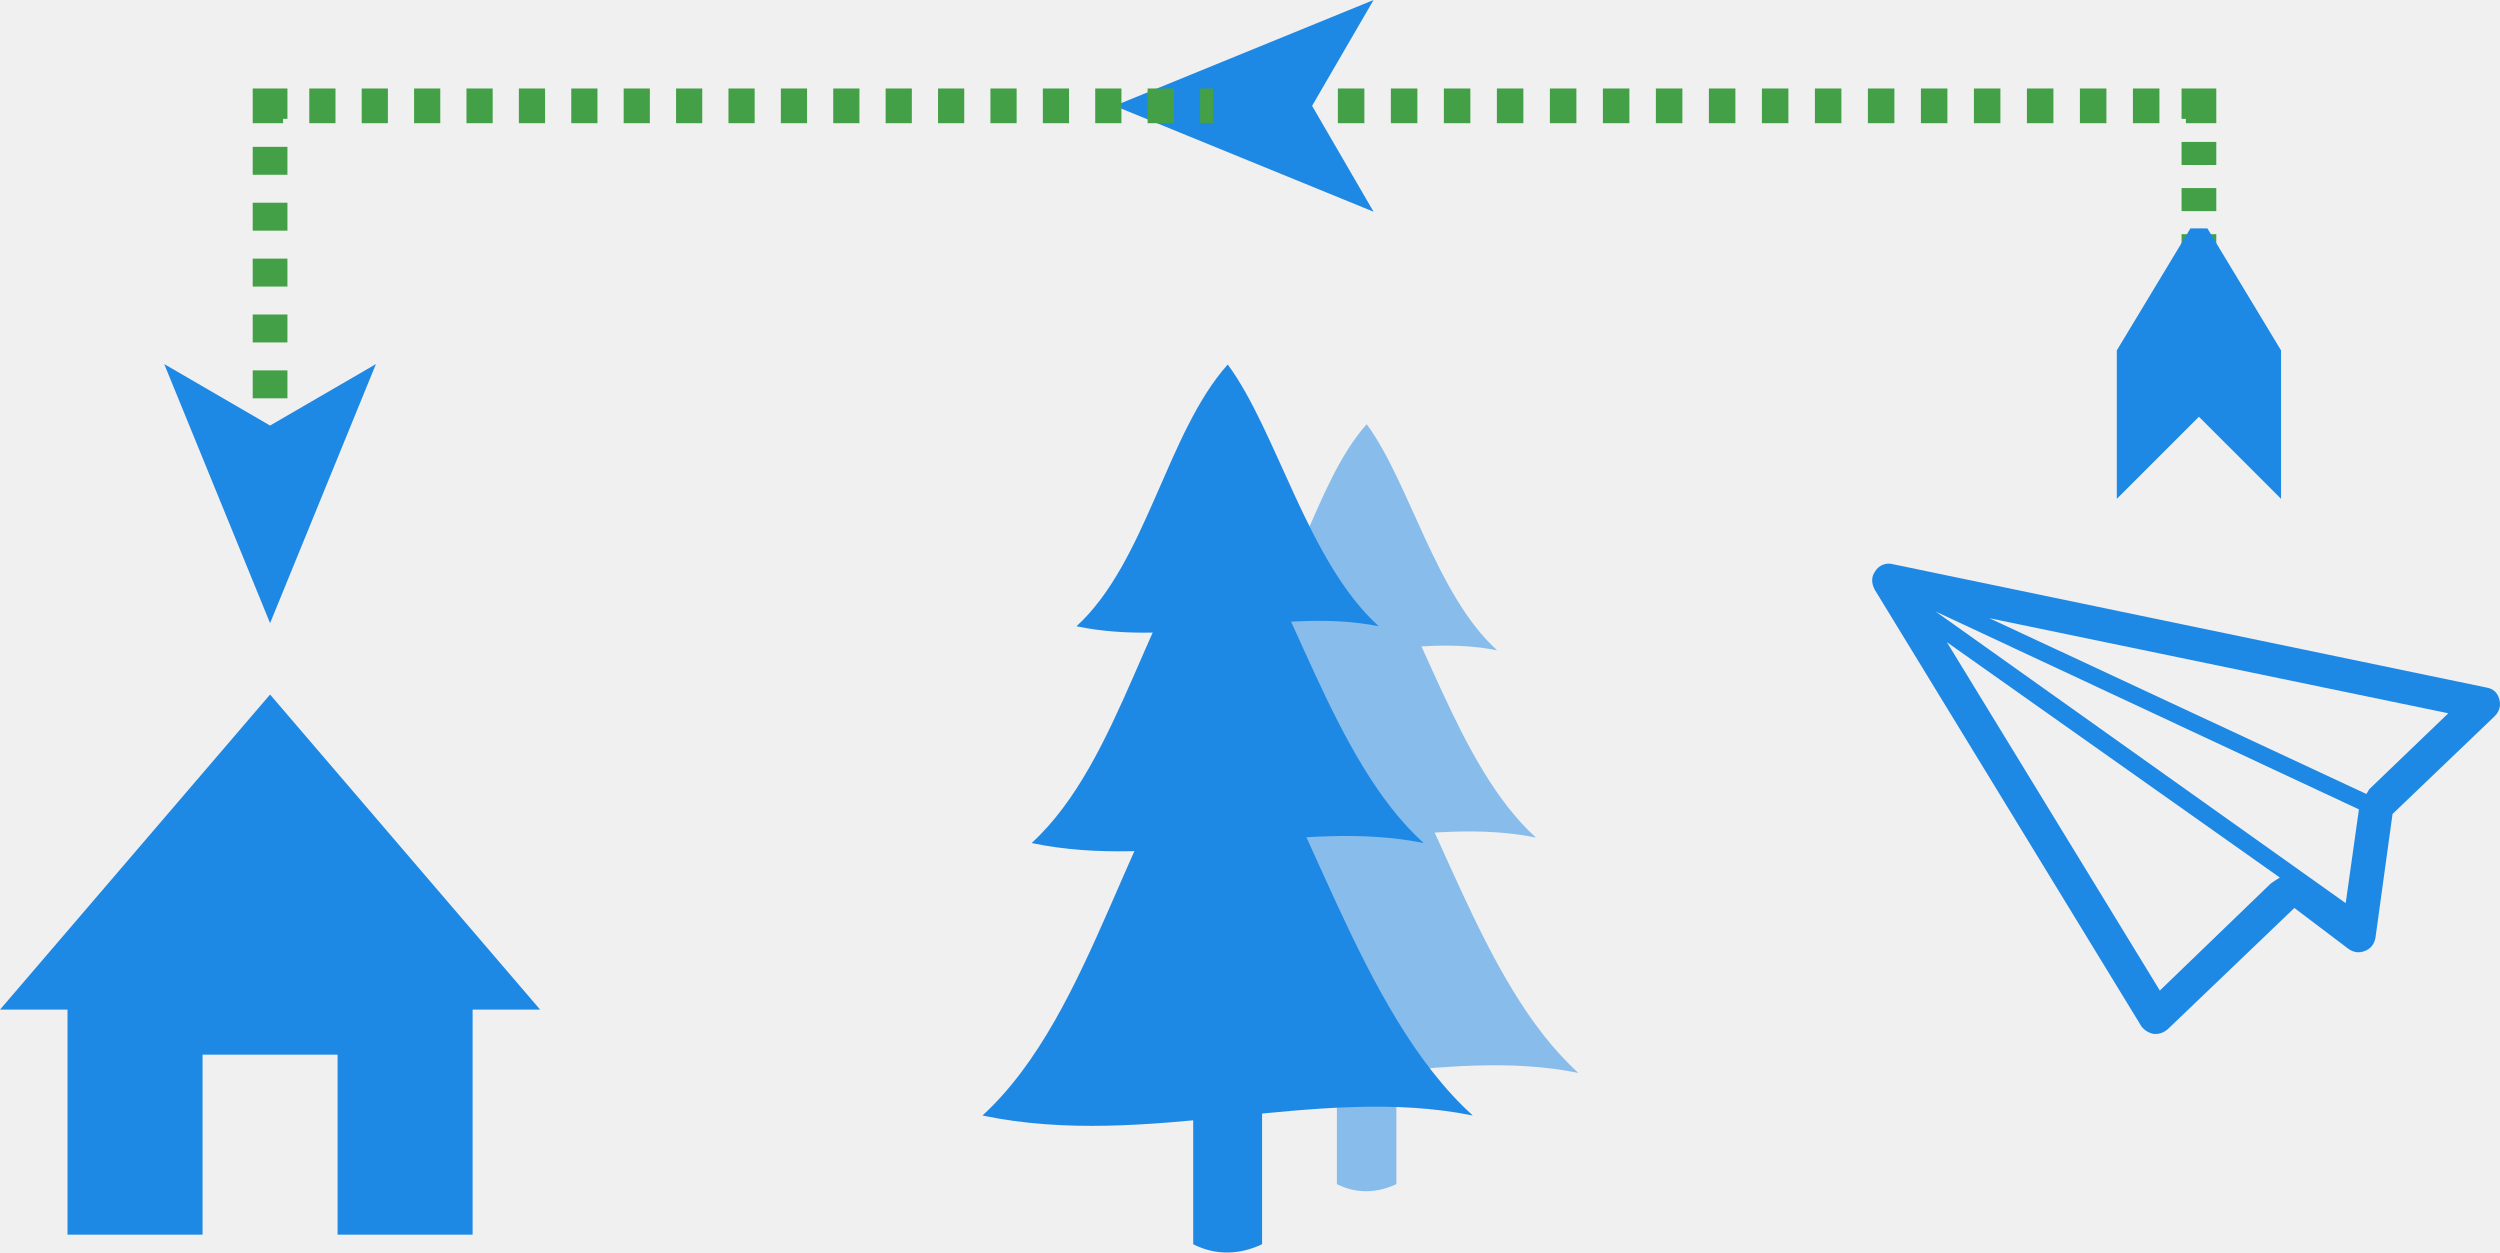
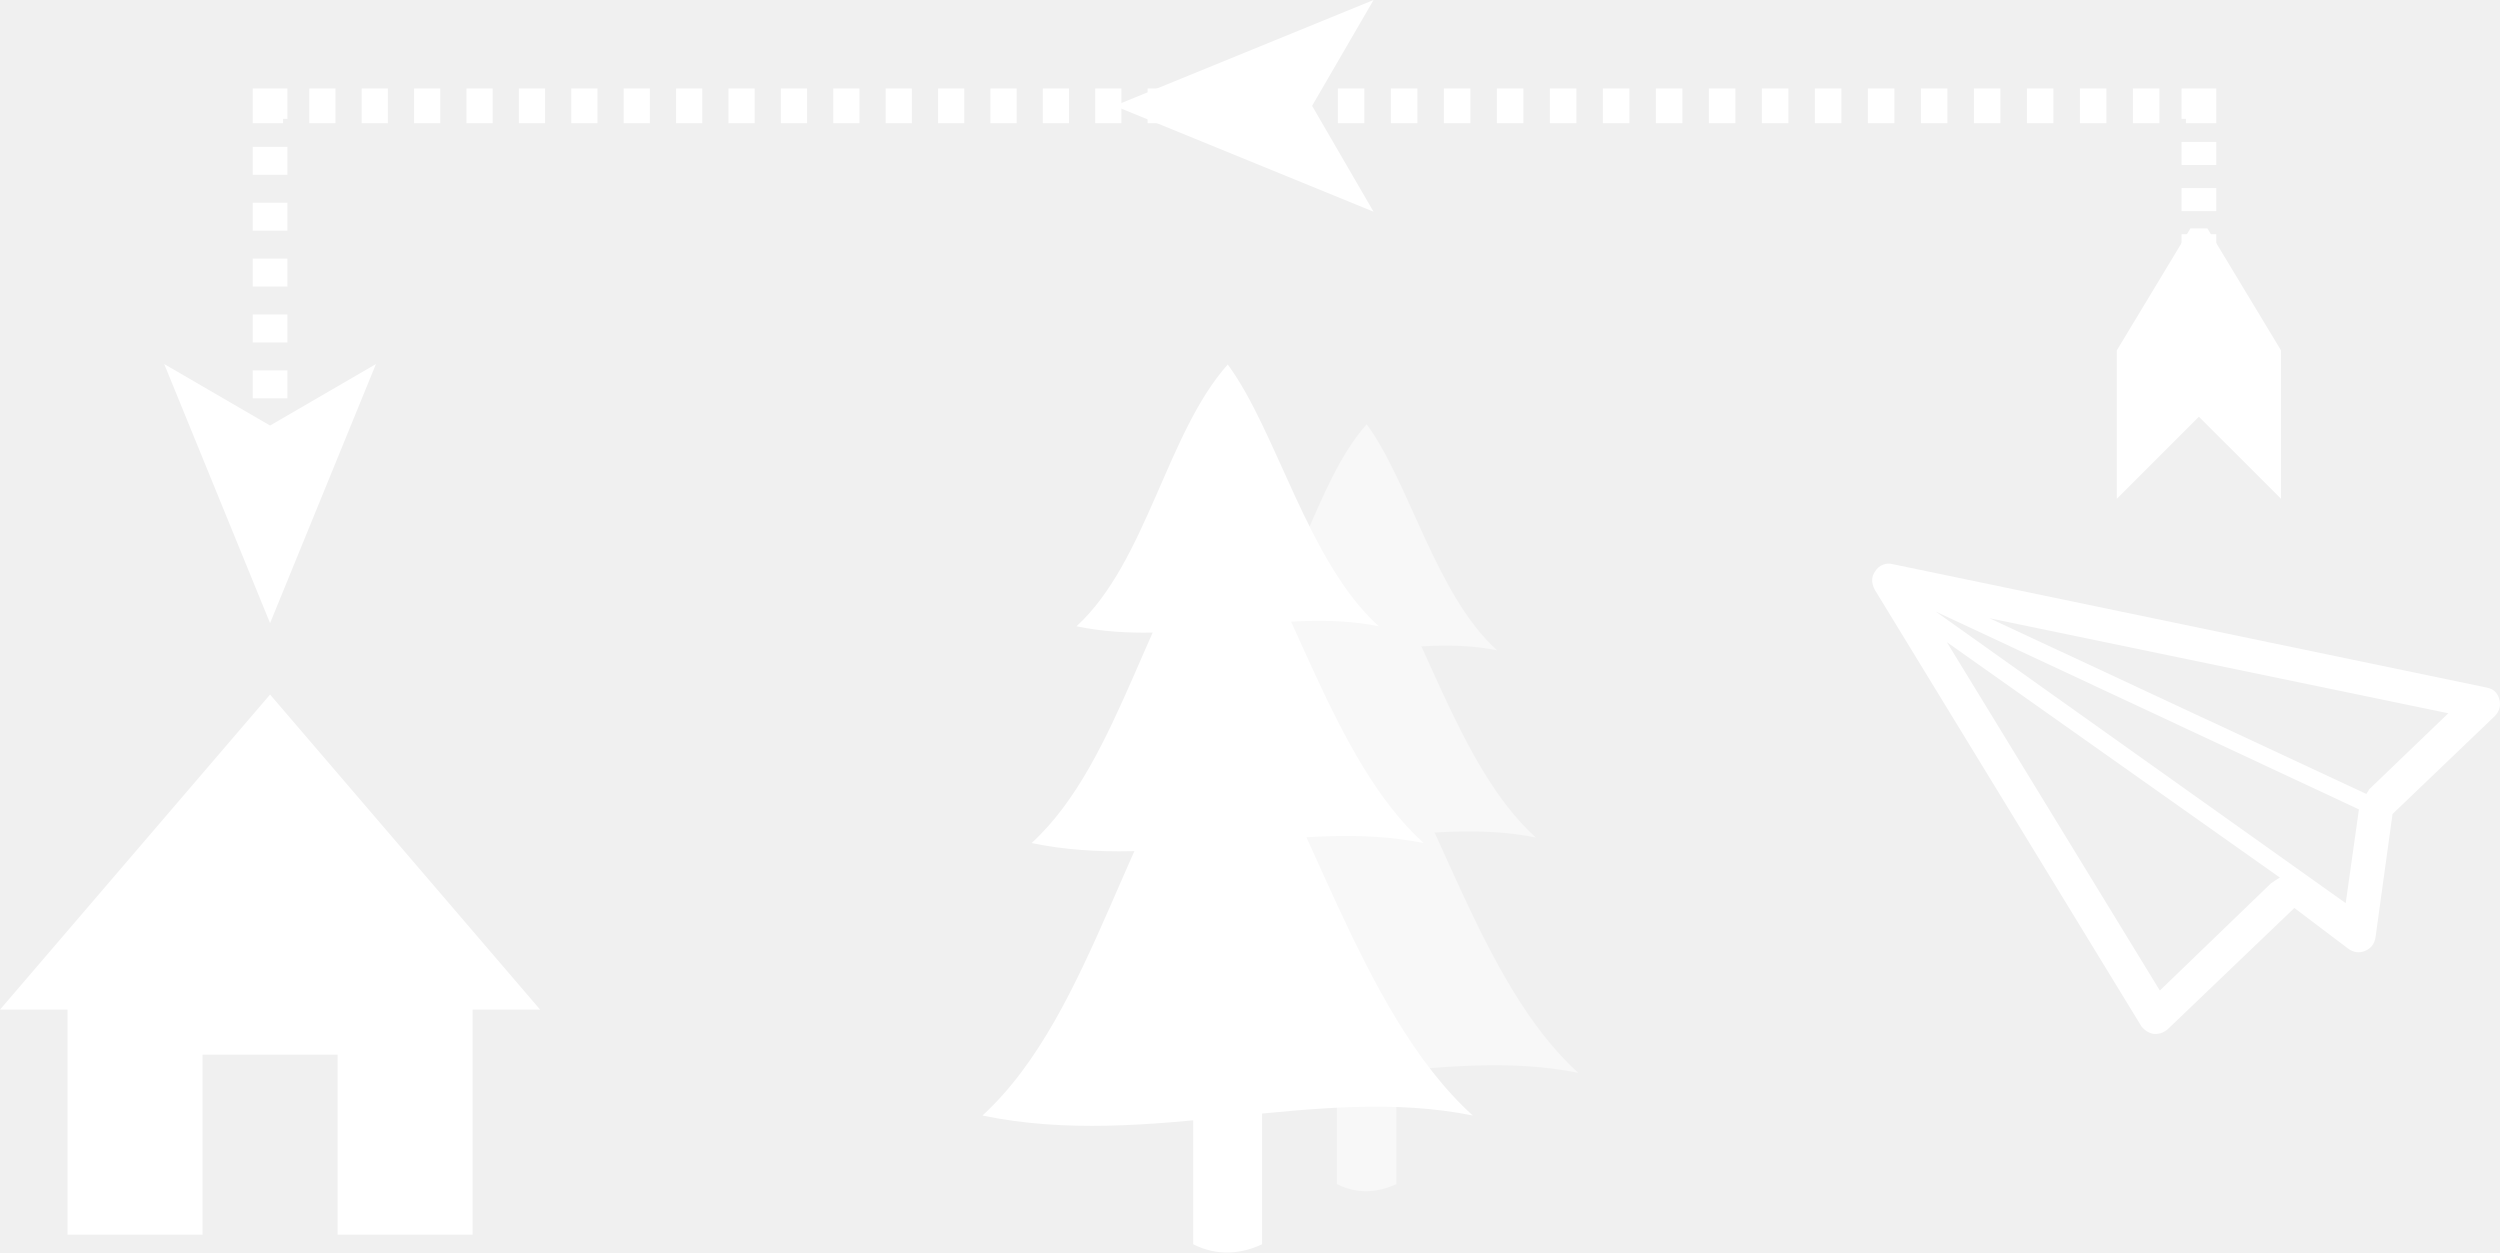
<svg xmlns="http://www.w3.org/2000/svg" version="1.1" id="Layer_1" x="0px" y="0px" viewBox="0 0 288 144.29" style="enable-background:new 0 0 288 144.29;" xml:space="preserve">
  <style type="text/css">
	.st0{opacity:0.5;}
- 	.st1{fill:#1E88E5;}
- 	.st2{fill:none;stroke:#43A047;stroke-width:4;stroke-miterlimit:10;}
- 	.st3{fill:none;stroke:#43A047;stroke-width:4;stroke-miterlimit:10;stroke-dasharray:3.053,3.053;}
- 	.st4{fill:none;stroke:#43A047;stroke-width:4;stroke-miterlimit:10;stroke-dasharray:2.657,2.657;}
- 	.st5{fill:none;stroke:#43A047;stroke-width:4;stroke-miterlimit:10;stroke-dasharray:3.219,3.219;}
- 	.st6{fill:none;stroke:#43A047;stroke-width:4;stroke-miterlimit:10;stroke-dasharray:3.018,3.018;}
+ 	.st1{fill:#FFFFFF;}
+ 	.st2{fill:none;stroke:#FFFFFF;stroke-width:4;stroke-miterlimit:10;}
+ 	.st3{fill:none;stroke:#FFFFFF;stroke-width:4;stroke-miterlimit:10;stroke-dasharray:3.053,3.053;}
+ 	.st4{fill:none;stroke:#FFFFFF;stroke-width:4;stroke-miterlimit:10;stroke-dasharray:2.657,2.657;}
+ 	.st5{fill:none;stroke:#FFFFFF;stroke-width:4;stroke-miterlimit:10;stroke-dasharray:3.219,3.219;}
+ 	.st6{fill:none;stroke:#FFFFFF;stroke-width:4;stroke-miterlimit:10;stroke-dasharray:3.018,3.018;}
</style>
  <g class="st0">
    <g id="layer1_1_">
      <g id="g4623_1_">
        <path id="rect2192_1_" class="st1" d="M154.008,121.881h6.853v14.527c-2.017,0.952-4.425,1.232-6.853,0V121.881z" />
        <path id="path1307_1_" class="st1" d="M181.83,123.599c-15.554-3.156-32.248,3.454-48.792,0     c11.278-10.345,14.527-31.183,24.386-42.256C165.417,92.117,170.384,113.254,181.83,123.599z" />
        <path id="path2183_1_" class="st1" d="M176.938,96.486c-12.436-2.521-25.787,2.764-39.007,0     c9.019-8.272,11.614-24.928,19.494-33.779C163.811,71.316,167.788,88.214,176.938,96.486z" />
        <path id="path2185_1_" class="st1" d="M172.475,74.919c-9.579-1.942-19.886,2.129-30.082,0     c6.965-6.386,8.963-19.233,15.05-26.048C162.355,55.518,165.417,68.552,172.475,74.919z" />
      </g>
    </g>
  </g>
  <g>
    <polygon class="st1" points="62.223,116.309 31.112,80.009 0,116.309 7.778,116.309 7.778,142.237 23.334,142.237 23.334,121.495    38.889,121.495 38.889,142.237 54.445,142.237 54.445,116.309  " />
  </g>
  <g>
    <g id="layer1">
      <g id="g4623">
        <path id="rect2192" class="st1" d="M137.457,126.519h7.934v16.819c-2.335,1.103-5.124,1.427-7.934,0V126.519z" />
        <path id="path1307" class="st1" d="M169.668,128.508c-18.008-3.654-37.335,3.999-56.489,0     c13.058-11.977,16.819-36.103,28.234-48.923C150.666,92.059,156.416,116.531,169.668,128.508z" />
        <path id="path2183" class="st1" d="M164.004,97.118c-14.398-2.918-29.855,3.2-45.161,0c10.442-9.577,13.447-28.861,22.57-39.108     C148.807,67.976,153.411,87.541,164.004,97.118z" />
        <path id="path2185" class="st1" d="M158.838,72.148c-11.09-2.248-23.024,2.465-34.827,0c8.064-7.394,10.377-22.267,17.424-30.158     C147.12,49.687,150.666,64.776,158.838,72.148z" />
      </g>
    </g>
  </g>
  <g>
    <g>
      <line class="st2" x1="149.569" y1="12.193" x2="151.069" y2="12.193" />
      <line class="st3" x1="154.122" y1="12.193" x2="250.289" y2="12.193" />
      <polyline class="st2" points="251.816,12.193 253.316,12.193 253.316,13.693   " />
      <line class="st4" x1="253.316" y1="16.35" x2="253.316" y2="25.65" />
      <line class="st2" x1="253.316" y1="26.978" x2="253.316" y2="28.478" />
      <g>
        <polygon class="st1" points="128.388,12.193 158.235,24.39 151.153,12.193 158.235,0    " />
      </g>
      <g>
        <polygon class="st1" points="254.291,26.308 262.775,40.365 262.775,57.465 253.316,48.007 243.856,57.465 243.856,40.365      252.338,26.308    " />
      </g>
    </g>
  </g>
  <g>
    <g>
      <line class="st2" x1="31.112" y1="50.606" x2="31.112" y2="49.106" />
      <line class="st5" x1="31.112" y1="45.887" x2="31.112" y2="15.303" />
      <polyline class="st2" points="31.112,13.693 31.112,12.193 32.612,12.193   " />
      <line class="st6" x1="35.63" y1="12.193" x2="136.745" y2="12.193" />
      <line class="st2" x1="138.254" y1="12.193" x2="139.754" y2="12.193" />
      <g>
        <polygon class="st1" points="31.112,71.788 43.308,41.94 31.112,49.023 18.918,41.94    " />
      </g>
    </g>
  </g>
  <path class="st1" d="M287.912,80.523c0.212,0.742,0.041,1.398-0.512,1.97l-11.78,11.278l-1.965,14.245  c-0.133,0.75-0.537,1.261-1.211,1.533c-0.674,0.272-1.319,0.183-1.935-0.265l-6.198-4.685l-14.608,13.985  c-0.195,0.165-0.404,0.293-0.629,0.384c-0.3,0.121-0.629,0.167-0.989,0.138c-0.57-0.118-1.036-0.41-1.397-0.874l-30.725-50.309  c-0.407-0.794-0.386-1.499,0.062-2.115c0.209-0.345,0.501-0.594,0.875-0.745c0.375-0.151,0.757-0.174,1.147-0.07l68.423,14.218  C287.219,79.344,287.7,79.781,287.912,80.523L287.912,80.523z M229.175,71.217l43.424,20.245l0.123-0.18  c0.082-0.12,0.146-0.233,0.19-0.338l9.133-8.775L229.175,71.217z M222.987,70.446l47.238,33.597l1.524-10.802L222.987,70.446z   M224.278,73.975l24.535,40.135l12.79-12.338c0.269-0.196,0.614-0.422,1.033-0.678L224.278,73.975z" />
</svg>
